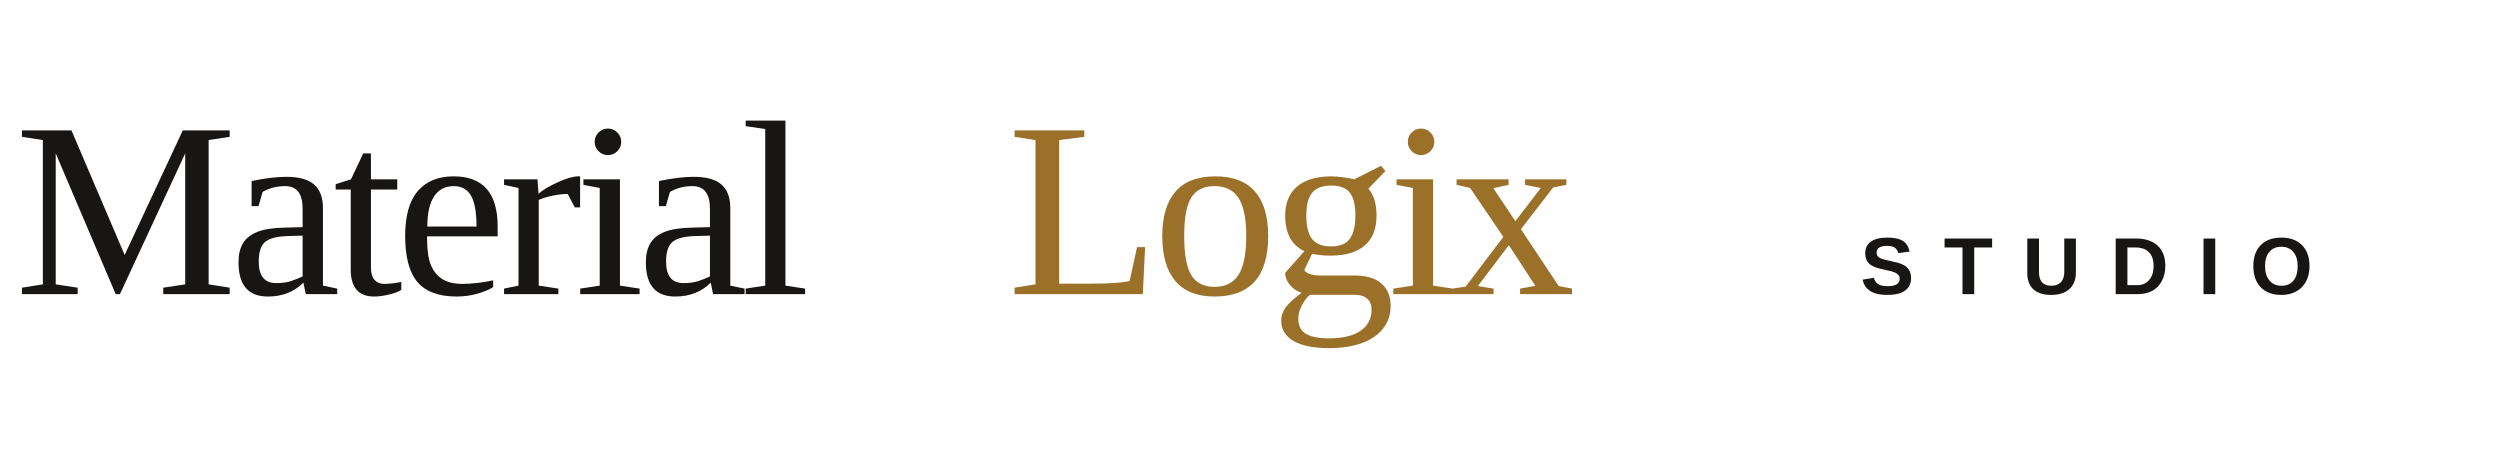
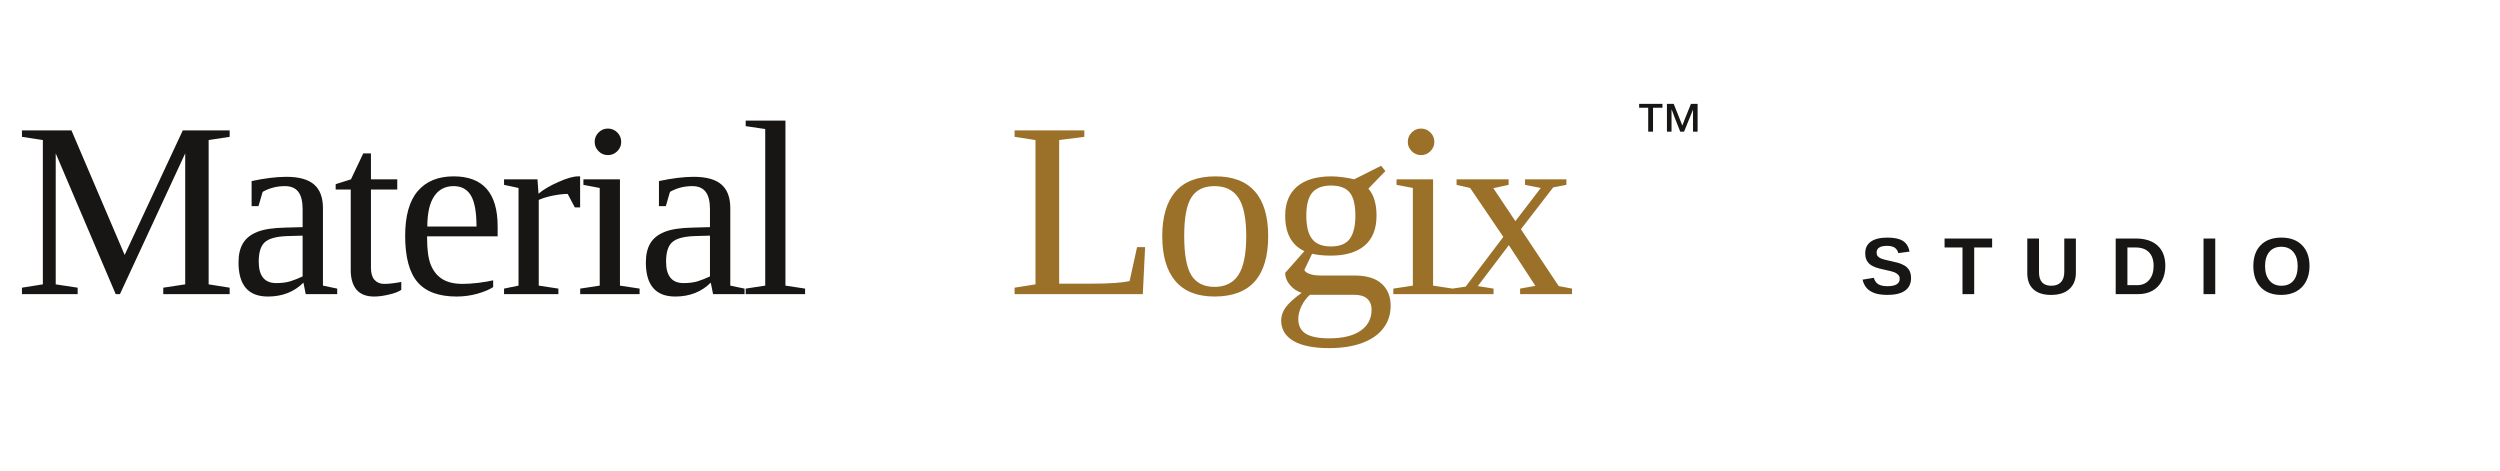
<svg xmlns="http://www.w3.org/2000/svg" viewBox="0 0 340 64" role="img" aria-labelledby="title desc">
  <rect width="340" height="64" fill="none" />
  <text x="2" y="40" fill="#171615" font-family="Georgia, Times New Roman, serif" font-size="34" letter-spacing="-1">Material</text>
  <text x="137" y="40" fill="#9b7029" font-family="Georgia, Times New Roman, serif" font-size="34" letter-spacing="-1">Logix</text>
+   <text x="222" y="21" fill="#171615" font-family="Arial, Helvetica, sans-serif" font-size="10">™</text>
  <text x="253" y="40" fill="#171615" font-family="Arial, Helvetica, sans-serif" font-size="11" font-weight="700" letter-spacing="4">STUDIO</text>
</svg>
